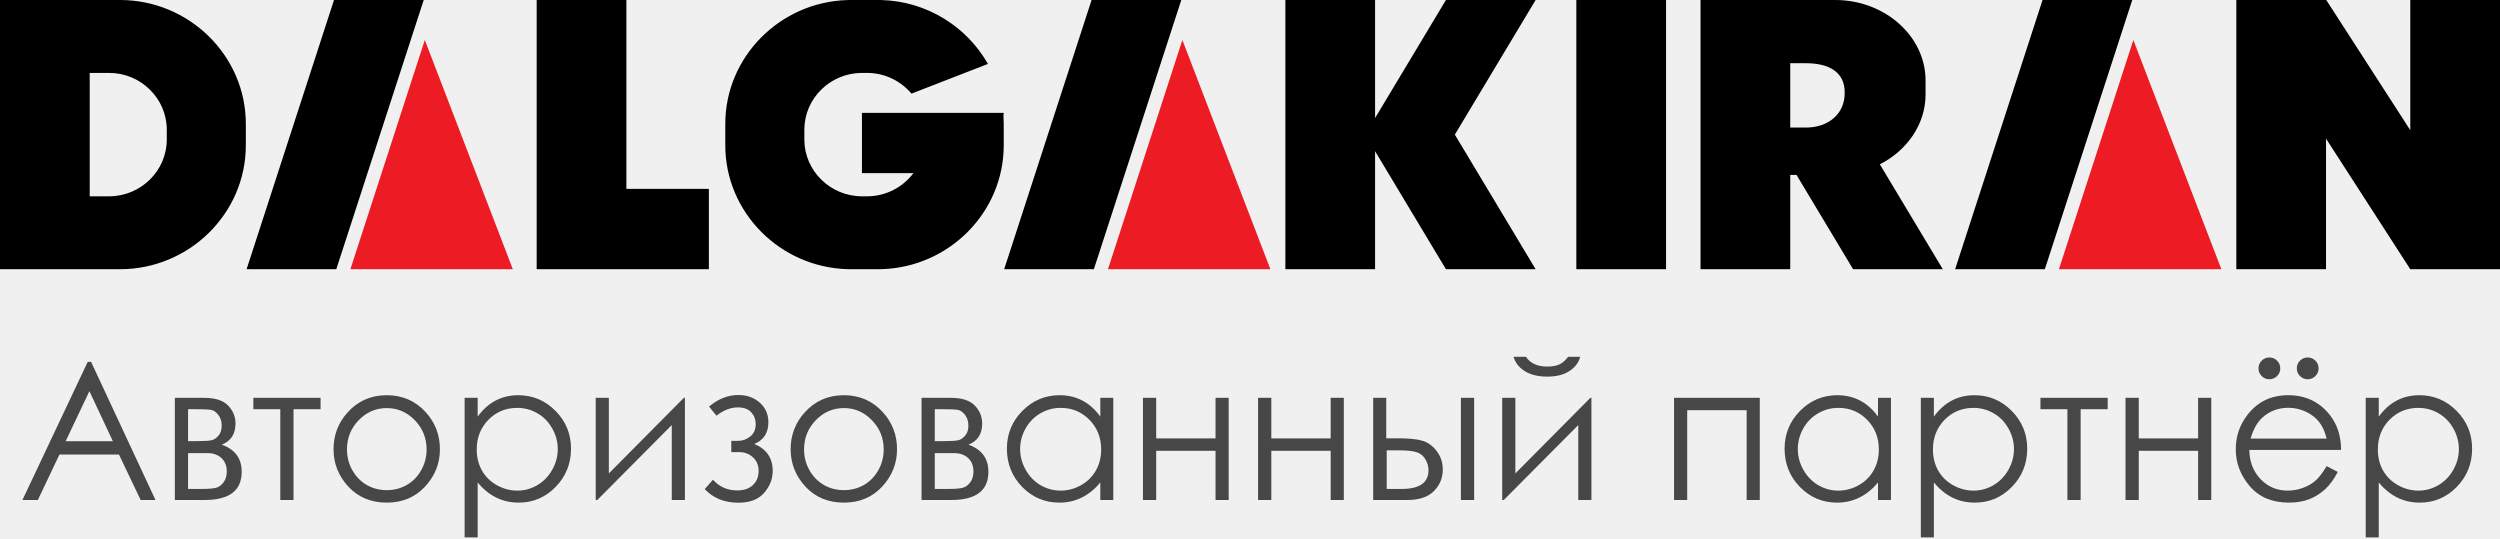
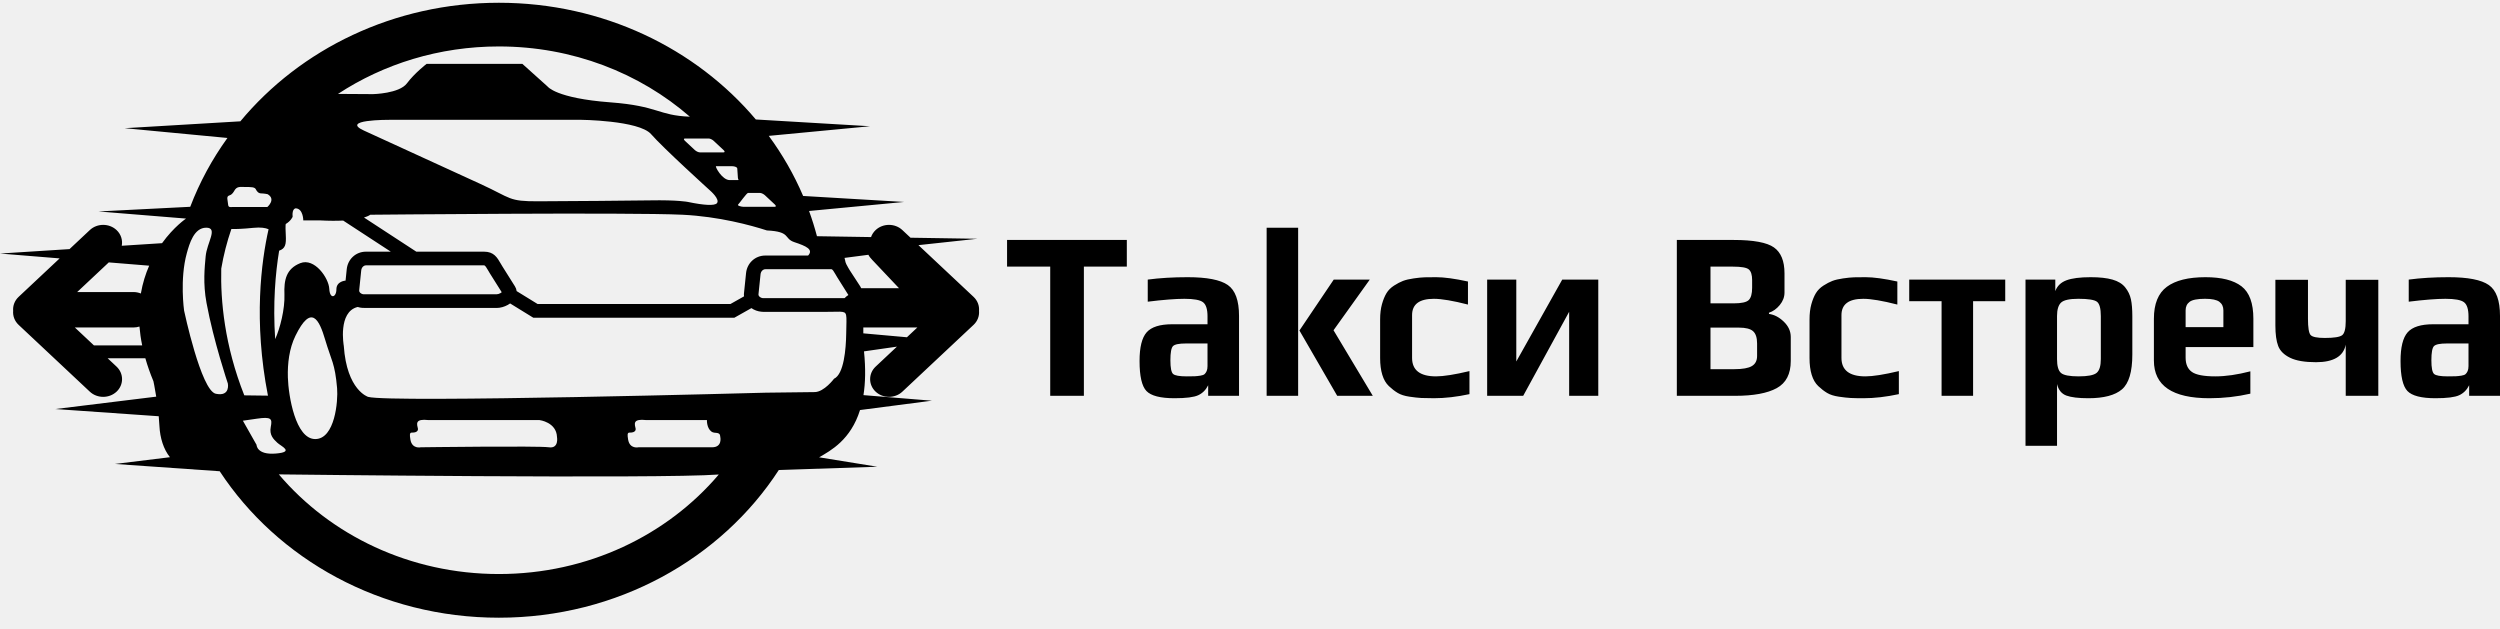
- <svg xmlns="http://www.w3.org/2000/svg" width="195" height="42" viewBox="0 0 195 42" fill="none">
-   <g clip-path="url(#clip0_112_772)">
-     <path fill-rule="evenodd" clip-rule="evenodd" d="M0 -0H6.997H9.36C14.758 -0 19.175 4.348 19.175 9.662V11.337C19.175 16.652 14.758 20.999 9.36 20.999H6.997H0V-0.001L0 -0ZM181.431 -0H181.449L188.003 10.156V-0H195V21H188.003L181.431 10.815V21H174.434V-0H174.452H181.431H181.431ZM159.318 -0H166.316L159.497 21H152.5L159.318 -0ZM139.638 -0H143.147C147.023 -0 150.194 2.825 150.194 6.278V7.366C150.194 9.692 148.754 11.734 146.629 12.818L151.54 21H144.543L140.128 13.644H139.639V21H132.641V-0H138.208H139.638V-0ZM139.638 9.949H140.864C142.64 9.949 143.885 8.86 143.885 7.278V7.191C143.885 5.608 142.639 4.931 140.864 4.931H139.638V9.949V9.949ZM107.256 11.792L112.783 21H119.78L113.478 10.5L119.78 -0H112.783L107.256 9.208V-0H100.259V21H107.256V11.792ZM122.954 -0H129.952V21H122.954V-0V-0ZM85.143 -0H92.141L85.322 21H78.325L85.143 -0ZM68.751 -0H68.476H66.388H66.113V0.004C60.841 0.148 56.573 4.438 56.573 9.662V11.337C56.573 16.561 60.84 20.851 66.113 20.995V20.999H66.388H68.476H68.751V20.995C74.023 20.851 78.291 16.561 78.291 11.337V9.662C78.291 9.443 78.283 9.226 78.269 9.01L78.291 8.804H78.252H71.923H67.231V13.504H71.248C70.427 14.598 69.108 15.312 67.627 15.312H67.237C64.763 15.312 62.739 13.319 62.739 10.884V10.116C62.739 7.68 64.763 5.687 67.237 5.687H67.627C69.019 5.687 70.268 6.318 71.095 7.303L77.058 4.987C75.42 2.093 72.315 0.101 68.751 0.003V-0.001L68.751 -0ZM48.857 14.73H55.292V21H48.857H41.86V14.73V-0H48.857V14.73V14.73ZM26.052 -0H33.05L26.231 21H19.234L26.052 -0ZM6.997 5.688V15.311C7.023 15.312 7.048 15.312 7.074 15.312H8.511C10.985 15.312 13.009 13.319 13.009 10.884V10.116C13.009 7.68 10.985 5.687 8.511 5.687H7.074C7.048 5.687 7.022 5.688 6.997 5.688V5.688Z" fill="black" />
-     <path fill-rule="evenodd" clip-rule="evenodd" d="M33.135 3.119L40.001 21H27.33L33.135 3.119Z" fill="#ED1C24" />
-     <path fill-rule="evenodd" clip-rule="evenodd" d="M92.226 3.119L99.091 21H86.421L92.226 3.119Z" fill="#ED1C24" />
-     <path fill-rule="evenodd" clip-rule="evenodd" d="M166.401 3.119L173.266 21H160.595L166.401 3.119Z" fill="#ED1C24" />
-   </g>
-   <path d="M7.104 28.226L12.129 39H10.972L9.28 35.455H4.636L2.952 39H1.75L6.841 28.226H7.104ZM6.973 30.511L5.12 34.415H8.804L6.973 30.511ZM15.952 39H13.638V31.031H15.915C16.785 31.031 17.41 31.231 17.791 31.632C18.176 32.032 18.369 32.501 18.369 33.038C18.369 33.849 18.013 34.398 17.3 34.686C18.335 35.052 18.852 35.758 18.852 36.803C18.852 38.268 17.886 39 15.952 39ZM14.67 31.918V34.408H15.337C15.942 34.408 16.338 34.383 16.523 34.334C16.709 34.286 16.882 34.166 17.044 33.976C17.209 33.78 17.293 33.524 17.293 33.206C17.293 32.874 17.207 32.596 17.036 32.372C16.865 32.147 16.685 32.015 16.494 31.976C16.309 31.937 15.923 31.918 15.337 31.918H14.67ZM14.67 35.345V38.136H15.769C16.287 38.136 16.655 38.104 16.875 38.041C17.1 37.972 17.29 37.828 17.446 37.608C17.607 37.389 17.688 37.11 17.688 36.773C17.688 36.339 17.551 35.992 17.278 35.733C17.004 35.475 16.643 35.345 16.194 35.345H14.67ZM19.761 31.031H25.005V31.918H22.895V39H21.863V31.918H19.761V31.031ZM30.169 30.826C31.394 30.826 32.41 31.27 33.215 32.159C33.948 32.97 34.314 33.929 34.314 35.038C34.314 36.151 33.926 37.125 33.149 37.96C32.378 38.79 31.384 39.205 30.169 39.205C28.948 39.205 27.949 38.79 27.173 37.96C26.401 37.125 26.016 36.151 26.016 35.038C26.016 33.934 26.382 32.977 27.114 32.166C27.92 31.273 28.938 30.826 30.169 30.826ZM30.169 31.83C29.319 31.83 28.589 32.145 27.979 32.774C27.368 33.404 27.063 34.166 27.063 35.06C27.063 35.636 27.202 36.173 27.48 36.671C27.759 37.169 28.135 37.555 28.608 37.828C29.082 38.097 29.602 38.231 30.169 38.231C30.735 38.231 31.255 38.097 31.729 37.828C32.202 37.555 32.578 37.169 32.856 36.671C33.135 36.173 33.274 35.636 33.274 35.06C33.274 34.166 32.966 33.404 32.351 32.774C31.741 32.145 31.013 31.83 30.169 31.83ZM36.24 31.031H37.258V32.496C37.664 31.939 38.13 31.522 38.657 31.244C39.185 30.965 39.773 30.826 40.422 30.826C41.555 30.826 42.524 31.234 43.33 32.049C44.136 32.865 44.539 33.846 44.539 34.994C44.539 36.166 44.138 37.162 43.337 37.982C42.541 38.797 41.58 39.205 40.452 39.205C39.817 39.205 39.233 39.073 38.701 38.81C38.169 38.546 37.688 38.153 37.258 37.63V41.915H36.24V31.031ZM40.342 31.815C39.453 31.815 38.704 32.125 38.093 32.745C37.488 33.365 37.185 34.137 37.185 35.06C37.185 35.665 37.319 36.209 37.588 36.693C37.861 37.176 38.249 37.56 38.752 37.843C39.26 38.126 39.795 38.268 40.356 38.268C40.908 38.268 41.426 38.126 41.909 37.843C42.398 37.555 42.786 37.154 43.074 36.642C43.362 36.129 43.506 35.592 43.506 35.03C43.506 34.464 43.362 33.927 43.074 33.419C42.791 32.911 42.407 32.518 41.924 32.24C41.44 31.956 40.913 31.815 40.342 31.815ZM47.49 31.031V36.927L53.342 31.031H53.423V39H52.398V33.155L46.589 39H46.465V31.031H47.49ZM57.041 34.386H57.576C57.917 34.386 58.23 34.273 58.513 34.049C58.801 33.824 58.945 33.502 58.945 33.082C58.945 32.726 58.831 32.42 58.601 32.166C58.372 31.908 58.02 31.778 57.546 31.778C56.995 31.778 56.44 31.993 55.884 32.423L55.305 31.712C56.023 31.112 56.785 30.811 57.59 30.811C58.254 30.811 58.811 31.009 59.26 31.405C59.709 31.8 59.934 32.31 59.934 32.935C59.934 33.766 59.568 34.33 58.835 34.627C59.792 35.028 60.271 35.728 60.271 36.73C60.271 37.364 60.046 37.938 59.597 38.451C59.153 38.959 58.486 39.212 57.598 39.212C56.509 39.212 55.632 38.858 54.968 38.15L55.613 37.418C56.106 37.975 56.738 38.253 57.51 38.253C58.027 38.253 58.433 38.114 58.726 37.835C59.023 37.557 59.172 37.191 59.172 36.737C59.172 36.292 59.023 35.936 58.726 35.667C58.428 35.399 58.076 35.265 57.671 35.265H57.041V34.386ZM65.823 30.826C67.048 30.826 68.064 31.27 68.87 32.159C69.602 32.97 69.968 33.929 69.968 35.038C69.968 36.151 69.58 37.125 68.804 37.96C68.032 38.79 67.039 39.205 65.823 39.205C64.602 39.205 63.603 38.79 62.827 37.96C62.056 37.125 61.67 36.151 61.67 35.038C61.67 33.934 62.036 32.977 62.769 32.166C63.574 31.273 64.592 30.826 65.823 30.826ZM65.823 31.83C64.973 31.83 64.243 32.145 63.633 32.774C63.023 33.404 62.717 34.166 62.717 35.06C62.717 35.636 62.856 36.173 63.135 36.671C63.413 37.169 63.789 37.555 64.263 37.828C64.736 38.097 65.256 38.231 65.823 38.231C66.389 38.231 66.909 38.097 67.383 37.828C67.856 37.555 68.232 37.169 68.511 36.671C68.789 36.173 68.928 35.636 68.928 35.06C68.928 34.166 68.621 33.404 68.005 32.774C67.395 32.145 66.668 31.83 65.823 31.83ZM74.194 39H71.88V31.031H74.158C75.027 31.031 75.652 31.231 76.033 31.632C76.418 32.032 76.611 32.501 76.611 33.038C76.611 33.849 76.255 34.398 75.542 34.686C76.577 35.052 77.095 35.758 77.095 36.803C77.095 38.268 76.128 39 74.194 39ZM72.913 31.918V34.408H73.579C74.185 34.408 74.58 34.383 74.766 34.334C74.951 34.286 75.124 34.166 75.286 33.976C75.452 33.78 75.535 33.524 75.535 33.206C75.535 32.874 75.449 32.596 75.278 32.372C75.107 32.147 74.927 32.015 74.736 31.976C74.551 31.937 74.165 31.918 73.579 31.918H72.913ZM72.913 35.345V38.136H74.011C74.529 38.136 74.897 38.104 75.117 38.041C75.342 37.972 75.532 37.828 75.689 37.608C75.85 37.389 75.93 37.11 75.93 36.773C75.93 36.339 75.793 35.992 75.52 35.733C75.247 35.475 74.885 35.345 74.436 35.345H72.913ZM86.836 31.031V39H85.825V37.63C85.395 38.153 84.912 38.546 84.375 38.81C83.843 39.073 83.259 39.205 82.624 39.205C81.497 39.205 80.532 38.797 79.731 37.982C78.936 37.162 78.538 36.166 78.538 34.994C78.538 33.846 78.94 32.865 79.746 32.049C80.552 31.234 81.521 30.826 82.654 30.826C83.308 30.826 83.899 30.965 84.426 31.244C84.959 31.522 85.425 31.939 85.825 32.496V31.031H86.836ZM82.734 31.815C82.163 31.815 81.636 31.956 81.152 32.24C80.669 32.518 80.283 32.911 79.995 33.419C79.712 33.927 79.57 34.464 79.57 35.03C79.57 35.592 79.714 36.129 80.002 36.642C80.29 37.154 80.676 37.555 81.16 37.843C81.648 38.126 82.17 38.268 82.727 38.268C83.289 38.268 83.821 38.126 84.324 37.843C84.827 37.56 85.212 37.176 85.481 36.693C85.754 36.209 85.891 35.665 85.891 35.06C85.891 34.137 85.586 33.365 84.976 32.745C84.37 32.125 83.623 31.815 82.734 31.815ZM94.812 35.162H90.183V39H89.15V31.031H90.183V34.195H94.812V31.031H95.837V39H94.812V35.162ZM103.792 35.162H99.163V39H98.13V31.031H99.163V34.195H103.792V31.031H104.817V39H103.792V35.162ZM108.127 34.188H109.102C109.878 34.188 110.486 34.249 110.925 34.371C111.365 34.493 111.743 34.764 112.061 35.184C112.378 35.599 112.537 36.078 112.537 36.62C112.537 37.274 112.307 37.835 111.848 38.304C111.389 38.768 110.693 39 109.761 39H107.109V31.031H108.127V34.188ZM108.164 35.126V38.136H109.343C110.73 38.136 111.423 37.648 111.423 36.671C111.423 36.393 111.348 36.119 111.196 35.851C111.05 35.582 110.833 35.394 110.544 35.287C110.261 35.179 109.758 35.126 109.036 35.126H108.164ZM113.95 31.031H114.983V39H113.95V31.031ZM118.198 31.031V36.927L124.05 31.031H124.131V39H123.105V33.155L117.297 39H117.173V31.031H118.198ZM118.059 27.831H119.026C119.192 28.084 119.414 28.275 119.692 28.402C119.971 28.529 120.303 28.592 120.688 28.592C121.079 28.592 121.394 28.536 121.633 28.424C121.873 28.311 122.1 28.114 122.314 27.831H123.252C123.145 28.27 122.869 28.639 122.424 28.936C121.985 29.23 121.404 29.376 120.681 29.376C119.963 29.376 119.377 29.232 118.923 28.944C118.469 28.651 118.181 28.28 118.059 27.831ZM130.576 31.031H137.263V39H136.238V31.998H131.602V39H130.576V31.031ZM147.495 31.031V39H146.484V37.63C146.055 38.153 145.571 38.546 145.034 38.81C144.502 39.073 143.918 39.205 143.284 39.205C142.156 39.205 141.191 38.797 140.391 37.982C139.595 37.162 139.197 36.166 139.197 34.994C139.197 33.846 139.6 32.865 140.405 32.049C141.211 31.234 142.18 30.826 143.313 30.826C143.967 30.826 144.558 30.965 145.085 31.244C145.618 31.522 146.084 31.939 146.484 32.496V31.031H147.495ZM143.394 31.815C142.822 31.815 142.295 31.956 141.812 32.24C141.328 32.518 140.942 32.911 140.654 33.419C140.371 33.927 140.229 34.464 140.229 35.03C140.229 35.592 140.374 36.129 140.662 36.642C140.95 37.154 141.335 37.555 141.819 37.843C142.307 38.126 142.83 38.268 143.386 38.268C143.948 38.268 144.48 38.126 144.983 37.843C145.486 37.56 145.872 37.176 146.14 36.693C146.414 36.209 146.55 35.665 146.55 35.06C146.55 34.137 146.245 33.365 145.635 32.745C145.029 32.125 144.282 31.815 143.394 31.815ZM149.824 31.031H150.842V32.496C151.248 31.939 151.714 31.522 152.241 31.244C152.769 30.965 153.357 30.826 154.006 30.826C155.139 30.826 156.108 31.234 156.914 32.049C157.72 32.865 158.123 33.846 158.123 34.994C158.123 36.166 157.722 37.162 156.921 37.982C156.125 38.797 155.164 39.205 154.036 39.205C153.401 39.205 152.817 39.073 152.285 38.81C151.753 38.546 151.272 38.153 150.842 37.63V41.915H149.824V31.031ZM153.926 31.815C153.037 31.815 152.288 32.125 151.677 32.745C151.072 33.365 150.769 34.137 150.769 35.06C150.769 35.665 150.903 36.209 151.172 36.693C151.445 37.176 151.833 37.56 152.336 37.843C152.844 38.126 153.379 38.268 153.94 38.268C154.492 38.268 155.01 38.126 155.493 37.843C155.981 37.555 156.37 37.154 156.658 36.642C156.946 36.129 157.09 35.592 157.09 35.03C157.09 34.464 156.946 33.927 156.658 33.419C156.375 32.911 155.991 32.518 155.508 32.24C155.024 31.956 154.497 31.815 153.926 31.815ZM159.155 31.031H164.399V31.918H162.29V39H161.257V31.918H159.155V31.031ZM171.453 35.162H166.824V39H165.791V31.031H166.824V34.195H171.453V31.031H172.478V39H171.453V35.162ZM181.479 36.356L182.344 36.81C182.061 37.367 181.733 37.816 181.362 38.158C180.991 38.499 180.574 38.761 180.11 38.941C179.646 39.117 179.121 39.205 178.535 39.205C177.236 39.205 176.221 38.78 175.488 37.931C174.756 37.076 174.39 36.112 174.39 35.038C174.39 34.027 174.7 33.126 175.32 32.335C176.106 31.329 177.158 30.826 178.477 30.826C179.834 30.826 180.918 31.341 181.729 32.372C182.305 33.099 182.598 34.007 182.607 35.096H175.444C175.464 36.024 175.759 36.786 176.331 37.381C176.902 37.972 177.607 38.268 178.447 38.268C178.853 38.268 179.246 38.197 179.626 38.055C180.012 37.914 180.339 37.726 180.608 37.491C180.876 37.257 181.167 36.878 181.479 36.356ZM181.479 34.21C181.343 33.663 181.143 33.226 180.879 32.899C180.62 32.572 180.276 32.308 179.846 32.108C179.417 31.908 178.965 31.808 178.491 31.808C177.71 31.808 177.039 32.059 176.477 32.562C176.067 32.928 175.757 33.477 175.547 34.21H181.479ZM177.012 27.882C177.246 27.882 177.446 27.965 177.612 28.131C177.778 28.297 177.861 28.497 177.861 28.731C177.861 28.966 177.778 29.166 177.612 29.332C177.446 29.498 177.246 29.581 177.012 29.581C176.777 29.581 176.577 29.498 176.411 29.332C176.245 29.166 176.162 28.966 176.162 28.731C176.162 28.497 176.245 28.297 176.411 28.131C176.577 27.965 176.777 27.882 177.012 27.882ZM180 27.882C180.234 27.882 180.435 27.965 180.601 28.131C180.767 28.297 180.85 28.497 180.85 28.731C180.85 28.966 180.767 29.166 180.601 29.332C180.435 29.498 180.234 29.581 180 29.581C179.766 29.581 179.565 29.498 179.399 29.332C179.233 29.166 179.15 28.966 179.15 28.731C179.15 28.497 179.233 28.297 179.399 28.131C179.565 27.965 179.766 27.882 180 27.882ZM184.526 31.031H185.544V32.496C185.95 31.939 186.416 31.522 186.943 31.244C187.471 30.965 188.059 30.826 188.708 30.826C189.841 30.826 190.811 31.234 191.616 32.049C192.422 32.865 192.825 33.846 192.825 34.994C192.825 36.166 192.424 37.162 191.624 37.982C190.828 38.797 189.866 39.205 188.738 39.205C188.103 39.205 187.52 39.073 186.987 38.81C186.455 38.546 185.974 38.153 185.544 37.63V41.915H184.526V31.031ZM188.628 31.815C187.739 31.815 186.99 32.125 186.379 32.745C185.774 33.365 185.471 34.137 185.471 35.06C185.471 35.665 185.605 36.209 185.874 36.693C186.147 37.176 186.536 37.56 187.039 37.843C187.546 38.126 188.081 38.268 188.643 38.268C189.194 38.268 189.712 38.126 190.195 37.843C190.684 37.555 191.072 37.154 191.36 36.642C191.648 36.129 191.792 35.592 191.792 35.03C191.792 34.464 191.648 33.927 191.36 33.419C191.077 32.911 190.693 32.518 190.21 32.24C189.727 31.956 189.199 31.815 188.628 31.815Z" fill="#474747" />
-   <defs>
-     <clipPath id="clip0_112_772">
-       <rect width="195" height="21" fill="white" />
-     </clipPath>
-   </defs>
+ <svg xmlns="http://www.w3.org/2000/svg" width="195" height="49" viewBox="0 0 195 49" fill="none">
+   <path fill-rule="evenodd" clip-rule="evenodd" d="M59.696 19.933H63.032C63.476 19.462 62.875 19.19 61.971 18.892C61.094 18.604 61.735 18.068 59.816 17.974C58.571 17.572 56.094 16.89 53.244 16.75C49.148 16.55 28.881 16.75 28.881 16.75C28.881 16.75 28.76 16.855 28.391 16.966L32.472 19.63H37.756C38.522 19.63 38.782 20.083 39.066 20.576C39.104 20.641 39.142 20.708 39.183 20.773L40.165 22.335C40.241 22.456 40.284 22.58 40.298 22.706L41.935 23.714H56.972L58.034 23.116C58.028 23.071 58.026 23.025 58.026 22.979H58.023C58.023 22.952 58.026 22.912 58.032 22.859L58.193 21.297C58.231 20.924 58.4 20.582 58.663 20.336C58.928 20.087 59.284 19.932 59.696 19.932V19.933ZM101.255 30.874H98.798V17.762H101.255V30.874ZM107.078 30.874H104.302L101.356 25.779L104.032 21.808H106.843L104.015 25.76L107.078 30.874ZM118.809 30.874H115.998V21.808H118.271V28.195L121.855 21.808H124.666V30.874H122.394V24.318L118.809 30.874ZM114.618 30.743C113.631 30.955 112.711 31.061 111.858 31.061C111.443 31.061 111.112 31.055 110.865 31.043C110.618 31.03 110.307 30.996 109.931 30.94C109.555 30.884 109.252 30.787 109.022 30.649C108.792 30.512 108.562 30.334 108.332 30.116C108.102 29.897 107.931 29.604 107.819 29.235C107.707 28.867 107.65 28.433 107.65 27.933V24.917C107.65 24.468 107.698 24.071 107.793 23.728C107.889 23.385 108.007 23.097 108.147 22.866C108.287 22.635 108.484 22.439 108.736 22.276C108.988 22.114 109.221 21.992 109.434 21.911C109.648 21.83 109.926 21.764 110.268 21.715C110.61 21.665 110.896 21.636 111.126 21.63C111.356 21.624 111.656 21.621 112.026 21.621C112.644 21.621 113.468 21.733 114.501 21.958V23.756C113.334 23.457 112.447 23.307 111.841 23.307C110.708 23.307 110.142 23.731 110.142 24.58V27.915C110.142 28.876 110.764 29.357 112.01 29.357C112.593 29.357 113.463 29.22 114.618 28.945V30.743ZM94.186 28.551V26.791H92.503C91.965 26.791 91.628 26.859 91.493 26.997C91.359 27.134 91.291 27.502 91.291 28.102C91.291 28.689 91.362 29.044 91.502 29.169C91.642 29.294 91.998 29.357 92.57 29.357C92.851 29.357 93.059 29.354 93.193 29.348C93.328 29.341 93.474 29.326 93.631 29.301C93.788 29.276 93.898 29.235 93.959 29.179C94.021 29.123 94.074 29.045 94.119 28.945C94.164 28.845 94.186 28.714 94.186 28.551ZM96.644 30.874H94.237V30.05C94.057 30.412 93.799 30.671 93.463 30.827C93.126 30.983 92.509 31.062 91.611 31.062C90.512 31.062 89.782 30.874 89.424 30.5C89.064 30.125 88.885 29.345 88.885 28.158C88.885 27.084 89.07 26.338 89.44 25.92C89.811 25.502 90.473 25.292 91.426 25.292H94.186V24.674C94.186 24.125 94.072 23.759 93.841 23.578C93.611 23.397 93.126 23.307 92.386 23.307C91.69 23.307 90.736 23.382 89.524 23.532V21.808C90.456 21.683 91.494 21.621 92.638 21.621C94.141 21.621 95.185 21.824 95.768 22.23C96.352 22.636 96.644 23.438 96.644 24.637V30.874V30.874ZM87.892 20.797H84.543V30.874H81.917V20.797H78.551V18.717H87.892V20.797ZM192.543 28.551V26.791H190.86C190.321 26.791 189.985 26.859 189.85 26.997C189.716 27.134 189.648 27.502 189.648 28.102C189.648 28.689 189.718 29.044 189.859 29.169C189.999 29.294 190.355 29.357 190.927 29.357C191.208 29.357 191.415 29.354 191.55 29.348C191.685 29.341 191.831 29.326 191.988 29.301C192.145 29.276 192.254 29.235 192.316 29.179C192.378 29.123 192.431 29.045 192.476 28.945C192.521 28.845 192.543 28.714 192.543 28.551ZM195 30.874H192.594V30.05C192.414 30.412 192.156 30.671 191.819 30.827C191.483 30.983 190.866 31.062 189.968 31.062C188.869 31.062 188.139 30.874 187.78 30.5C187.421 30.125 187.242 29.345 187.242 28.158C187.242 27.084 187.427 26.338 187.797 25.92C188.167 25.502 188.829 25.292 189.783 25.292H192.543V24.674C192.543 24.125 192.428 23.759 192.198 23.578C191.968 23.397 191.483 23.307 190.742 23.307C190.047 23.307 189.093 23.382 187.881 23.532V21.808C188.813 21.683 189.85 21.621 190.995 21.621C192.498 21.621 193.542 21.824 194.125 22.23C194.709 22.636 195 23.438 195 24.637V30.874V30.874ZM177.48 21.827H180.022V24.861C180.022 25.548 180.089 25.97 180.223 26.126C180.358 26.282 180.728 26.36 181.334 26.36C182.052 26.36 182.504 26.288 182.689 26.145C182.874 26.001 182.967 25.636 182.967 25.049V21.827H185.508V30.874H182.967V26.884C182.787 27.796 182.013 28.252 180.644 28.252C179.769 28.252 179.096 28.136 178.625 27.905C178.153 27.674 177.845 27.368 177.699 26.987C177.553 26.607 177.48 26.073 177.48 25.386V21.827H177.48ZM173.424 25.517V24.206C173.424 23.919 173.32 23.697 173.113 23.541C172.905 23.385 172.532 23.306 171.993 23.306C171.399 23.306 170.998 23.385 170.79 23.541C170.582 23.697 170.478 23.919 170.478 24.206V25.517H173.424ZM175.763 27.072H170.478V27.896C170.478 28.408 170.641 28.779 170.967 29.01C171.292 29.241 171.903 29.357 172.801 29.357C173.609 29.357 174.518 29.226 175.528 28.963V30.706C174.495 30.943 173.429 31.062 172.33 31.062C169.446 31.062 168.004 30.081 168.004 28.121V24.861C168.004 23.7 168.341 22.87 169.014 22.37C169.688 21.87 170.692 21.621 172.027 21.621C173.284 21.621 174.221 21.858 174.838 22.332C175.455 22.807 175.763 23.65 175.763 24.861V27.072ZM163.864 28.008V24.655C163.864 24.068 163.766 23.697 163.57 23.541C163.373 23.385 162.888 23.306 162.114 23.306C161.418 23.306 160.967 23.406 160.759 23.606C160.552 23.806 160.448 24.156 160.448 24.655V28.008C160.448 28.545 160.549 28.904 160.751 29.085C160.953 29.266 161.412 29.357 162.131 29.357C162.849 29.357 163.317 29.266 163.536 29.085C163.755 28.904 163.864 28.545 163.864 28.008V28.008ZM166.322 24.674V27.652C166.322 29.001 166.052 29.906 165.514 30.369C164.975 30.831 164.1 31.062 162.888 31.062C162.125 31.062 161.556 30.993 161.18 30.856C160.804 30.718 160.56 30.419 160.448 29.957V34.771H157.99V21.808H160.313V22.707C160.459 22.308 160.748 22.027 161.18 21.864C161.612 21.702 162.243 21.621 163.073 21.621C163.769 21.621 164.336 21.683 164.773 21.808C165.211 21.933 165.542 22.136 165.766 22.417C165.991 22.698 166.139 23.007 166.212 23.344C166.285 23.681 166.322 24.125 166.322 24.674V24.674ZM156.408 23.494H153.901V30.874H151.443V23.494H148.919V21.808H156.408V23.494H156.408ZM148.111 30.743C147.124 30.955 146.204 31.062 145.351 31.062C144.936 31.062 144.605 31.055 144.358 31.043C144.111 31.03 143.8 30.996 143.424 30.94C143.048 30.884 142.745 30.787 142.515 30.649C142.285 30.512 142.055 30.334 141.825 30.116C141.595 29.897 141.424 29.604 141.312 29.235C141.199 28.867 141.143 28.433 141.143 27.933V24.918C141.143 24.468 141.191 24.072 141.286 23.728C141.382 23.385 141.499 23.097 141.64 22.866C141.78 22.636 141.976 22.439 142.229 22.276C142.481 22.114 142.714 21.992 142.927 21.911C143.14 21.83 143.418 21.765 143.76 21.715C144.103 21.665 144.389 21.637 144.619 21.63C144.849 21.624 145.149 21.621 145.519 21.621C146.136 21.621 146.961 21.733 147.993 21.958V23.756C146.826 23.457 145.94 23.307 145.334 23.307C144.201 23.307 143.634 23.731 143.634 24.581V27.915C143.634 28.876 144.257 29.357 145.502 29.357C146.086 29.357 146.955 29.22 148.111 28.945V30.743ZM137.053 27.765V26.791C137.053 26.341 136.95 26.023 136.742 25.835C136.535 25.648 136.167 25.554 135.64 25.554H133.418V28.795H135.286C135.926 28.795 136.38 28.714 136.65 28.551C136.919 28.389 137.053 28.127 137.053 27.765ZM136.666 22.445V21.845C136.666 21.446 136.582 21.171 136.414 21.021C136.246 20.871 135.831 20.797 135.169 20.797H133.418V23.662H135.219C135.836 23.662 136.232 23.575 136.406 23.4C136.579 23.225 136.666 22.907 136.666 22.445H136.666ZM139.679 26.285V28.158C139.679 29.17 139.314 29.875 138.585 30.275C137.856 30.674 136.773 30.874 135.337 30.874H130.793V18.717H135.219C136.767 18.717 137.817 18.911 138.366 19.298C138.916 19.685 139.191 20.359 139.191 21.321V22.82C139.191 23.169 139.068 23.494 138.821 23.794C138.574 24.093 138.293 24.293 137.979 24.393V24.487C138.383 24.537 138.767 24.736 139.132 25.086C139.497 25.436 139.679 25.835 139.679 26.285ZM58.349 15.048H59.277C59.382 15.048 59.555 15.13 59.662 15.228L60.436 15.95C60.542 16.048 60.542 16.129 60.437 16.129H57.962C57.857 16.129 57.471 16.048 57.577 15.95C57.685 15.849 58.243 15.048 58.349 15.048ZM55.853 12.966H57.122C57.228 12.966 57.497 13.006 57.507 13.146L57.556 13.867C57.565 14.007 57.662 14.047 57.557 14.047H56.916C56.324 14.047 55.747 12.966 55.852 12.966H55.853ZM53.424 10.804H55.28C55.386 10.804 55.559 10.885 55.665 10.984L56.439 11.706C56.545 11.805 56.546 11.885 56.441 11.885H54.584C54.479 11.885 54.306 11.804 54.199 11.706L53.425 10.984C53.319 10.885 53.319 10.804 53.424 10.804ZM30.604 9.343H45.239C45.239 9.343 49.846 9.383 50.785 10.464C51.724 11.545 55.393 14.868 55.393 14.868C55.393 14.868 56.19 15.554 55.914 15.856C55.731 16.055 54.935 16.02 53.644 15.749C53.644 15.749 52.876 15.589 50.7 15.629C49.114 15.658 44.423 15.687 41.996 15.701C39.628 15.714 39.919 15.468 37.473 14.348L28.385 10.184C26.549 9.342 30.108 9.343 30.604 9.343L30.604 9.343ZM50.401 32.766H55.141C55.141 32.766 55.109 33.383 55.495 33.666C55.763 33.863 56.167 33.611 56.184 34.087C56.184 34.087 56.365 34.888 55.544 34.888H49.803C49.803 34.888 49.121 35.048 48.993 34.287C48.864 33.526 49.078 33.826 49.398 33.706C49.718 33.586 49.526 33.306 49.526 33.186C49.526 33.066 49.377 32.645 50.401 32.766L50.401 32.766ZM33.419 32.766H42.08C42.08 32.766 43.403 32.926 43.446 34.087C43.446 34.087 43.617 35.008 42.806 34.888C41.995 34.767 32.822 34.888 32.822 34.888C32.822 34.888 32.139 35.048 32.011 34.287C31.883 33.526 32.096 33.826 32.416 33.706C32.736 33.586 32.544 33.306 32.544 33.186C32.544 33.066 32.395 32.645 33.419 32.766L33.419 32.766ZM23.043 26.196C22.558 27.188 22.422 28.36 22.454 29.442C22.496 30.884 23.051 34.247 24.587 34.247C26.123 34.247 26.379 31.284 26.294 30.283C26.126 28.317 25.846 28.132 25.36 26.489C24.904 24.944 24.284 23.658 23.043 26.196ZM18.945 32.815L20.011 34.697C20.011 34.697 20.012 35.498 21.505 35.377C22.998 35.257 21.932 34.817 21.633 34.536C21.334 34.256 20.993 33.936 21.121 33.295C21.249 32.655 21.163 32.495 20.054 32.655C18.945 32.815 18.945 32.815 18.945 32.815ZM16.04 20.005C15.966 20.85 15.822 22.081 16.108 23.626C16.663 26.629 17.772 29.912 17.772 29.912C17.772 29.912 17.985 30.953 16.833 30.713C15.681 30.473 14.359 24.226 14.359 24.226C14.359 24.226 14.009 21.777 14.573 19.742C14.777 19.008 15.127 17.76 16.087 17.76C17.037 17.76 16.135 18.917 16.04 20.005H16.04ZM66.004 26.037C65.985 27.201 65.832 29.178 65.056 29.541C65.056 29.541 64.285 30.573 63.55 30.583L59.743 30.629C59.743 30.629 30.42 31.436 28.713 30.956C28.713 30.956 27.049 30.456 26.815 26.972C26.815 26.972 26.339 24.318 27.899 23.944C28.17 24.029 28.352 24.021 28.623 24.021H38.737C39.027 24.021 39.344 23.93 39.606 23.784C39.67 23.749 39.731 23.711 39.789 23.668L41.597 24.782H57.281L58.61 24.033C58.832 24.188 59.103 24.289 59.387 24.315C59.448 24.321 59.497 24.324 59.535 24.324H60.836H64.467L65.522 24.312C66.122 24.344 66.029 24.433 66.004 26.038L66.004 26.037ZM63.89 35.67C64.809 35.142 66.356 34.306 67.082 31.983L72.688 31.254L67.35 30.82C67.499 29.883 67.531 28.76 67.392 27.407L69.96 27.038L68.3 28.596C67.727 29.134 67.727 30.014 68.3 30.551L68.3 30.551C68.873 31.089 69.81 31.089 70.383 30.551L75.939 25.338C76.256 25.041 76.398 24.639 76.364 24.247C76.398 23.857 76.256 23.455 75.939 23.157L71.638 19.121L76.228 18.624L71.02 18.541L70.383 17.944C69.81 17.406 68.873 17.406 68.3 17.944L68.3 17.944C68.131 18.103 68.011 18.291 67.942 18.492L63.723 18.424C63.547 17.757 63.341 17.101 63.107 16.457L70.521 15.752L62.644 15.285C61.935 13.623 61.032 12.053 59.964 10.598L67.864 9.847L58.955 9.319C54.274 3.773 47.036 0.215 38.912 0.215C30.717 0.215 23.424 3.835 18.747 9.463L9.723 9.999L17.74 10.761C16.546 12.415 15.567 14.216 14.839 16.13L7.68 16.493L14.51 17.049C14.51 17.049 13.568 17.682 12.639 18.968L9.497 19.169C9.579 18.738 9.444 18.276 9.091 17.944L9.09 17.944C8.517 17.406 7.58 17.406 7.007 17.944L5.423 19.43L0 19.776L4.651 20.155L1.451 23.157C1.134 23.455 0.993 23.857 1.026 24.247C0.993 24.638 1.134 25.04 1.451 25.338L7.007 30.551C7.58 31.089 8.517 31.089 9.09 30.551L9.091 30.551C9.664 30.014 9.664 29.134 9.091 28.596L8.396 27.944H11.337C11.5 28.518 11.707 29.114 11.967 29.735C11.967 29.735 12.073 30.225 12.185 30.939L4.314 31.905L12.38 32.467C12.404 32.721 12.423 32.98 12.436 33.238C12.482 34.153 12.756 35.045 13.256 35.662L8.965 36.189L17.137 36.758C21.636 43.612 29.705 48.181 38.912 48.181C48.163 48.181 56.263 43.568 60.748 36.66L68.433 36.405L63.89 35.67L63.89 35.67ZM67.339 26.001V25.544H71.552L70.74 26.306L67.339 26.001ZM18.122 16.147H20.852C20.852 16.147 21.556 15.546 20.873 15.146C20.873 15.146 20.596 15.086 20.383 15.086C20.17 15.086 20.042 14.946 19.956 14.766C19.871 14.586 19.572 14.586 19.146 14.586C18.719 14.586 18.463 14.505 18.249 14.926C18.249 14.926 18.122 15.166 17.93 15.226C17.738 15.286 17.695 15.366 17.759 15.707C17.823 16.047 17.737 16.187 18.122 16.147ZM21.748 37.002C21.77 37.002 51.381 37.364 56.065 37.012C52.048 41.742 45.858 44.774 38.912 44.774C31.96 44.774 25.765 41.738 21.748 37.002ZM26.954 21.887C26.948 21.888 26.239 21.93 26.239 22.568C26.239 23.208 25.727 23.368 25.684 22.528C25.642 21.687 24.532 20.085 23.423 20.526C22.314 20.966 22.143 21.847 22.186 22.968C22.228 24.089 21.85 25.61 21.463 26.451C21.277 23.647 21.486 21.294 21.773 19.554C22.262 19.382 22.332 19.064 22.29 18.312C22.248 17.531 22.29 17.471 22.29 17.471C22.696 17.231 22.824 16.911 22.824 16.911C22.76 16.23 23.08 16.25 23.08 16.25C23.656 16.29 23.656 17.191 23.656 17.191H24.957C25.68 17.23 26.277 17.229 26.767 17.204L30.482 19.63H28.549C28.137 19.63 27.781 19.784 27.516 20.033C27.254 20.279 27.085 20.621 27.046 20.994L26.954 21.887V21.887ZM20.9 30.861L19.055 30.837C17.511 26.935 17.195 23.444 17.258 20.95C17.438 19.892 17.703 18.862 18.046 17.864C18.382 17.872 18.921 17.856 19.753 17.772C20.33 17.713 20.705 17.773 20.948 17.88C20.385 20.381 19.759 25.025 20.9 30.861H20.9ZM11.636 20.723C11.357 21.361 11.126 22.085 10.987 22.893C10.808 22.82 10.61 22.779 10.404 22.779H6.021L8.485 20.467L11.636 20.723ZM10.878 25.47C10.916 25.941 10.985 26.432 11.091 26.943H7.329L5.838 25.544H10.404C10.57 25.544 10.729 25.518 10.878 25.47ZM67.734 19.873C67.804 20.013 67.908 20.138 68.023 20.259L70.12 22.477H67.339H67.171C67.151 22.429 67.126 22.382 67.097 22.335L66.277 21.076C66.236 21.011 66.197 20.944 66.16 20.879C65.876 20.386 65.977 20.476 65.873 20.116L67.734 19.873V19.873ZM66.174 23.011C66.065 23.079 65.966 23.16 65.879 23.253C65.863 23.255 65.847 23.256 65.831 23.256H64.448H60.816H59.497C59.402 23.247 59.312 23.206 59.246 23.145C59.193 23.097 59.159 23.038 59.159 22.979H59.161L59.161 22.959L59.322 21.397C59.334 21.275 59.387 21.166 59.467 21.091C59.527 21.035 59.605 21 59.696 21H60.575H64.243H64.849C64.939 21 65.045 21.184 65.16 21.383C65.204 21.461 65.25 21.541 65.299 21.619L66.174 23.011H66.174ZM37.756 20.698H28.549C28.459 20.698 28.38 20.732 28.32 20.788C28.24 20.864 28.188 20.973 28.175 21.095L28.031 22.498L28.015 22.676C28.015 22.737 28.048 22.796 28.099 22.843C28.165 22.904 28.255 22.945 28.35 22.953H38.738C38.826 22.953 38.933 22.92 39.029 22.867C39.071 22.843 39.108 22.819 39.135 22.794L38.206 21.316C38.157 21.238 38.111 21.159 38.067 21.081C37.952 20.881 37.846 20.698 37.756 20.698H37.756ZM26.363 7.325C27.655 7.329 29.095 7.342 29.095 7.342C29.095 7.342 31.142 7.302 31.74 6.501C32.337 5.701 33.276 4.98 33.276 4.98H40.743L42.705 6.742C42.705 6.742 43.345 7.663 47.612 7.983C51.38 8.266 51.309 9.007 53.809 9.102C49.898 5.702 44.664 3.623 38.912 3.623C34.245 3.623 29.919 4.993 26.363 7.325Z" fill="black" />
</svg>
